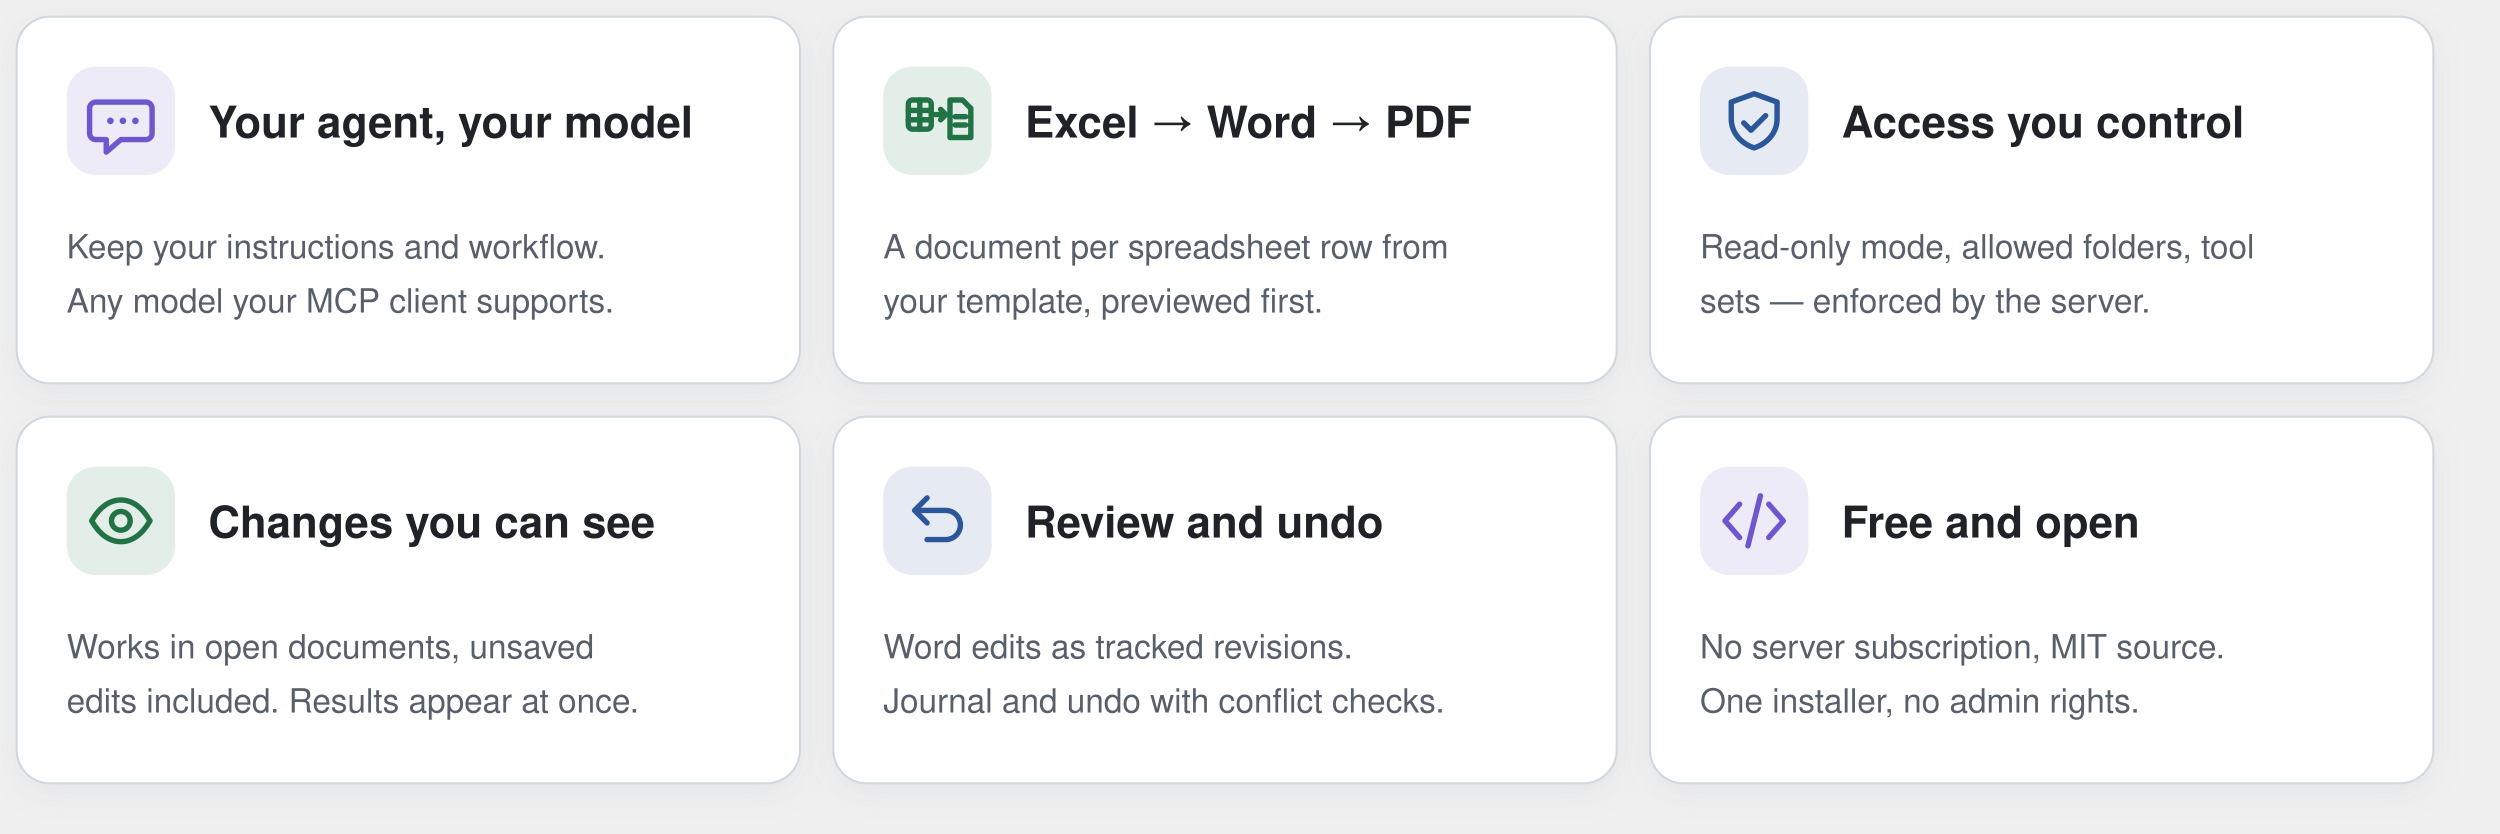
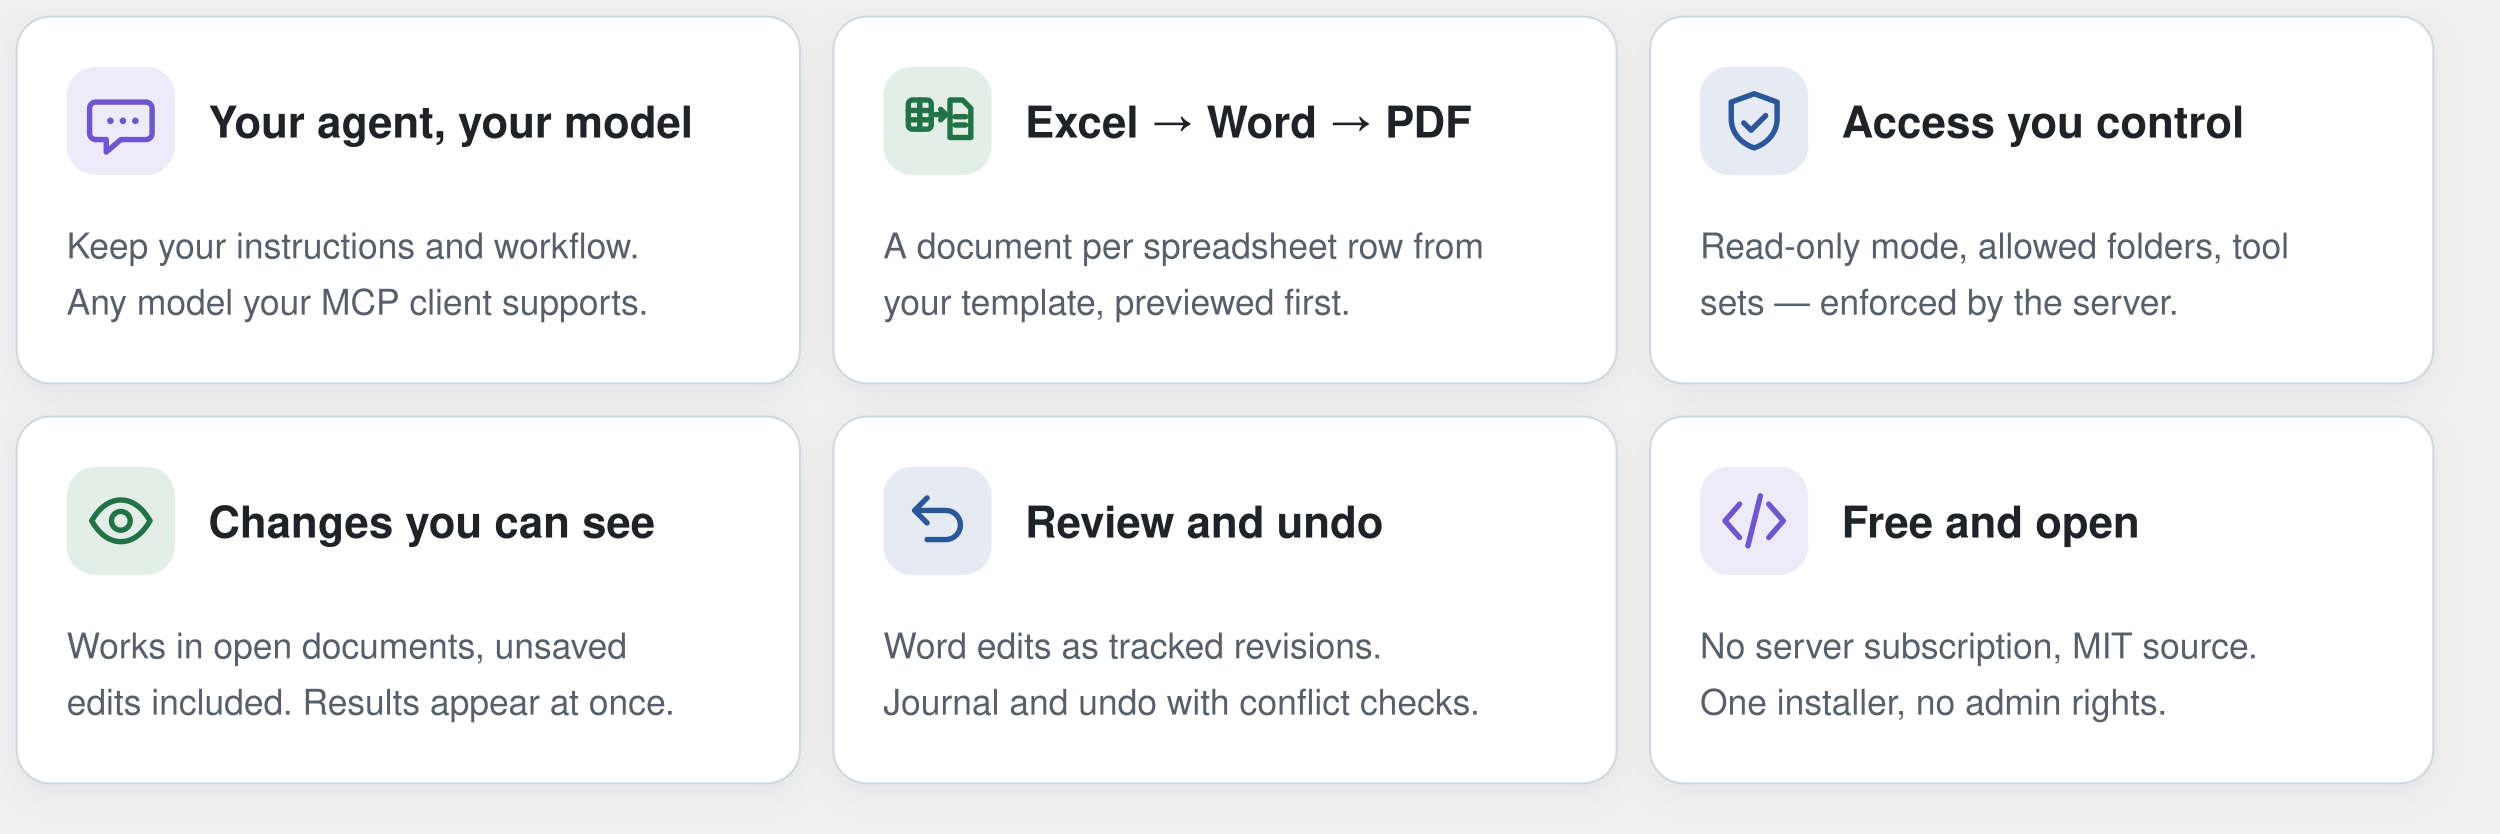
<svg xmlns="http://www.w3.org/2000/svg" width="1200" height="400" viewBox="0 0 1200 400" role="img" aria-label="Your agent, your model: Keep your instructions and workflow. Any model your MCP client supports.; Excel → Word → PDF: A document per spreadsheet row from your template, previewed first.; Access you control: Read-only mode, allowed folders, tool sets — enforced by the server.; Changes you can see: Works in open documents, unsaved edits included. Results appear at once.; Review and undo: Word edits as tracked revisions. Journal and undo with conflict checks.; Free and open: No server subscription, MIT source. One installer, no admin rights.">
  <defs>
    <filter id="sh" x="-10%" y="-10%" width="120%" height="130%">
      <feDropShadow dx="0" dy="4" stdDeviation="7" flood-color="#8c959f" flood-opacity="0.12" />
    </filter>
  </defs>
  <g filter="url(#sh)">
    <rect x="8" y="8" width="376" height="176" rx="16" fill="#ffffff" stroke="#d0d7de" />
  </g>
  <rect x="32" y="32" width="52" height="52" rx="14" fill="#6e56cf" fill-opacity="0.12" />
  <path fill="none" stroke="#6e56cf" stroke-width="2.6" stroke-linecap="round" stroke-linejoin="round" d="M46 49 h24 a3 3 0 0 1 3 3 v12 a3 3 0 0 1 -3 3 h-12 l-7 6 v-6 h-5 a3 3 0 0 1 -3 -3 v-12 a3 3 0 0 1 3 -3 z" />
  <circle cx="53" cy="58" r="1.6" fill="#6e56cf" />
  <circle cx="59" cy="58" r="1.6" fill="#6e56cf" />
  <circle cx="65" cy="58" r="1.6" fill="#6e56cf" />
  <text x="100" y="66" font-family="Segoe UI, system-ui, -apple-system, Helvetica, Arial, sans-serif" font-size="21" font-weight="700" fill="#1f2328" text-anchor="start">Your agent, your model</text>
-   <text x="32" y="124" font-family="Segoe UI, system-ui, -apple-system, Helvetica, Arial, sans-serif" font-size="16" font-weight="400" fill="#57606a" text-anchor="start">Keep your instructions and workflow.</text>
-   <text x="32" y="150" font-family="Segoe UI, system-ui, -apple-system, Helvetica, Arial, sans-serif" font-size="16" font-weight="400" fill="#57606a" text-anchor="start">Any model your MCP client supports.</text>
+   <text x="32" y="124" font-family="Segoe UI, system-ui, -apple-system, Helvetica, Arial, sans-serif" font-size="17" font-weight="400" fill="#57606a" text-anchor="start">Keep your instructions and workflow.</text>
+   <text x="32" y="151" font-family="Segoe UI, system-ui, -apple-system, Helvetica, Arial, sans-serif" font-size="17" font-weight="400" fill="#57606a" text-anchor="start">Any model your MCP client supports.</text>
  <g filter="url(#sh)">
    <rect x="400" y="8" width="376" height="176" rx="16" fill="#ffffff" stroke="#d0d7de" />
  </g>
  <rect x="424" y="32" width="52" height="52" rx="14" fill="#217346" fill-opacity="0.12" />
  <rect fill="none" stroke="#217346" stroke-width="2.6" stroke-linecap="round" stroke-linejoin="round" x="436" y="48" width="11" height="14" rx="2" />
  <path fill="none" stroke="#217346" stroke-width="2.6" stroke-linecap="round" stroke-linejoin="round" d="M436 53 h11 M436 57.5 h11 M441.5 48 v14" />
  <path fill="none" stroke="#217346" stroke-width="2.6" stroke-linecap="round" stroke-linejoin="round" d="M449 55 h5 m-2.5 -2.5 l2.5 2.5 l-2.5 2.5" />
  <path fill="none" stroke="#217346" stroke-width="2.6" stroke-linecap="round" stroke-linejoin="round" d="M456 48 h6 l4 4 v14 h-10 z M458.5 56 h5 M458.5 60 h5" />
  <text x="492" y="66" font-family="Segoe UI, system-ui, -apple-system, Helvetica, Arial, sans-serif" font-size="21" font-weight="700" fill="#1f2328" text-anchor="start">Excel → Word → PDF</text>
-   <text x="424" y="124" font-family="Segoe UI, system-ui, -apple-system, Helvetica, Arial, sans-serif" font-size="16" font-weight="400" fill="#57606a" text-anchor="start">A document per spreadsheet row from</text>
-   <text x="424" y="150" font-family="Segoe UI, system-ui, -apple-system, Helvetica, Arial, sans-serif" font-size="16" font-weight="400" fill="#57606a" text-anchor="start">your template, previewed first.</text>
+   <text x="424" y="124" font-family="Segoe UI, system-ui, -apple-system, Helvetica, Arial, sans-serif" font-size="17" font-weight="400" fill="#57606a" text-anchor="start">A document per spreadsheet row from</text>
+   <text x="424" y="151" font-family="Segoe UI, system-ui, -apple-system, Helvetica, Arial, sans-serif" font-size="17" font-weight="400" fill="#57606a" text-anchor="start">your template, previewed first.</text>
  <g filter="url(#sh)">
    <rect x="792" y="8" width="376" height="176" rx="16" fill="#ffffff" stroke="#d0d7de" />
  </g>
  <rect x="816" y="32" width="52" height="52" rx="14" fill="#2b579a" fill-opacity="0.12" />
  <path fill="none" stroke="#2b579a" stroke-width="2.6" stroke-linecap="round" stroke-linejoin="round" d="M842 45 l11 4 v8 c0 7 -5 12 -11 14 c-6 -2 -11 -7 -11 -14 v-8 z" />
  <path fill="none" stroke="#2b579a" stroke-width="2.6" stroke-linecap="round" stroke-linejoin="round" d="M837 59 l3.5 3.5 l7 -7" />
  <text x="884" y="66" font-family="Segoe UI, system-ui, -apple-system, Helvetica, Arial, sans-serif" font-size="21" font-weight="700" fill="#1f2328" text-anchor="start">Access you control</text>
-   <text x="816" y="124" font-family="Segoe UI, system-ui, -apple-system, Helvetica, Arial, sans-serif" font-size="16" font-weight="400" fill="#57606a" text-anchor="start">Read-only mode, allowed folders, tool</text>
-   <text x="816" y="150" font-family="Segoe UI, system-ui, -apple-system, Helvetica, Arial, sans-serif" font-size="16" font-weight="400" fill="#57606a" text-anchor="start">sets — enforced by the server.</text>
+   <text x="816" y="124" font-family="Segoe UI, system-ui, -apple-system, Helvetica, Arial, sans-serif" font-size="17" font-weight="400" fill="#57606a" text-anchor="start">Read-only mode, allowed folders, tool</text>
+   <text x="816" y="151" font-family="Segoe UI, system-ui, -apple-system, Helvetica, Arial, sans-serif" font-size="17" font-weight="400" fill="#57606a" text-anchor="start">sets — enforced by the server.</text>
  <g filter="url(#sh)">
    <rect x="8" y="200" width="376" height="176" rx="16" fill="#ffffff" stroke="#d0d7de" />
  </g>
  <rect x="32" y="224" width="52" height="52" rx="14" fill="#217346" fill-opacity="0.12" />
  <path fill="none" stroke="#217346" stroke-width="2.6" stroke-linecap="round" stroke-linejoin="round" d="M44 250 c4 -7 9 -10 14 -10 s10 3 14 10 c-4 7 -9 10 -14 10 s-10 -3 -14 -10 z" />
  <circle fill="none" stroke="#217346" stroke-width="2.6" stroke-linecap="round" stroke-linejoin="round" cx="58" cy="250" r="4.5" />
  <text x="100" y="258" font-family="Segoe UI, system-ui, -apple-system, Helvetica, Arial, sans-serif" font-size="21" font-weight="700" fill="#1f2328" text-anchor="start">Changes you can see</text>
-   <text x="32" y="316" font-family="Segoe UI, system-ui, -apple-system, Helvetica, Arial, sans-serif" font-size="16" font-weight="400" fill="#57606a" text-anchor="start">Works in open documents, unsaved</text>
-   <text x="32" y="342" font-family="Segoe UI, system-ui, -apple-system, Helvetica, Arial, sans-serif" font-size="16" font-weight="400" fill="#57606a" text-anchor="start">edits included. Results appear at once.</text>
+   <text x="32" y="316" font-family="Segoe UI, system-ui, -apple-system, Helvetica, Arial, sans-serif" font-size="17" font-weight="400" fill="#57606a" text-anchor="start">Works in open documents, unsaved</text>
+   <text x="32" y="343" font-family="Segoe UI, system-ui, -apple-system, Helvetica, Arial, sans-serif" font-size="17" font-weight="400" fill="#57606a" text-anchor="start">edits included. Results appear at once.</text>
  <g filter="url(#sh)">
    <rect x="400" y="200" width="376" height="176" rx="16" fill="#ffffff" stroke="#d0d7de" />
  </g>
  <rect x="424" y="224" width="52" height="52" rx="14" fill="#2b579a" fill-opacity="0.12" />
  <path fill="none" stroke="#2b579a" stroke-width="2.6" stroke-linecap="round" stroke-linejoin="round" d="M440 245 h14 a7 7 0 0 1 0 14 h-9" />
  <path fill="none" stroke="#2b579a" stroke-width="2.6" stroke-linecap="round" stroke-linejoin="round" d="M445 239 l-6 6 l6 6" />
  <text x="492" y="258" font-family="Segoe UI, system-ui, -apple-system, Helvetica, Arial, sans-serif" font-size="21" font-weight="700" fill="#1f2328" text-anchor="start">Review and undo</text>
-   <text x="424" y="316" font-family="Segoe UI, system-ui, -apple-system, Helvetica, Arial, sans-serif" font-size="16" font-weight="400" fill="#57606a" text-anchor="start">Word edits as tracked revisions.</text>
-   <text x="424" y="342" font-family="Segoe UI, system-ui, -apple-system, Helvetica, Arial, sans-serif" font-size="16" font-weight="400" fill="#57606a" text-anchor="start">Journal and undo with conflict checks.</text>
+   <text x="424" y="316" font-family="Segoe UI, system-ui, -apple-system, Helvetica, Arial, sans-serif" font-size="17" font-weight="400" fill="#57606a" text-anchor="start">Word edits as tracked revisions.</text>
+   <text x="424" y="343" font-family="Segoe UI, system-ui, -apple-system, Helvetica, Arial, sans-serif" font-size="17" font-weight="400" fill="#57606a" text-anchor="start">Journal and undo with conflict checks.</text>
  <g filter="url(#sh)">
    <rect x="792" y="200" width="376" height="176" rx="16" fill="#ffffff" stroke="#d0d7de" />
  </g>
  <rect x="816" y="224" width="52" height="52" rx="14" fill="#6e56cf" fill-opacity="0.12" />
  <path fill="none" stroke="#6e56cf" stroke-width="2.6" stroke-linecap="round" stroke-linejoin="round" d="M835 242 l-7 8 l7 8 M849 242 l7 8 l-7 8 M845 238 l-6 24" />
  <text x="884" y="258" font-family="Segoe UI, system-ui, -apple-system, Helvetica, Arial, sans-serif" font-size="21" font-weight="700" fill="#1f2328" text-anchor="start">Free and open</text>
-   <text x="816" y="316" font-family="Segoe UI, system-ui, -apple-system, Helvetica, Arial, sans-serif" font-size="16" font-weight="400" fill="#57606a" text-anchor="start">No server subscription, MIT source.</text>
-   <text x="816" y="342" font-family="Segoe UI, system-ui, -apple-system, Helvetica, Arial, sans-serif" font-size="16" font-weight="400" fill="#57606a" text-anchor="start">One installer, no admin rights.</text>
+   <text x="816" y="316" font-family="Segoe UI, system-ui, -apple-system, Helvetica, Arial, sans-serif" font-size="17" font-weight="400" fill="#57606a" text-anchor="start">No server subscription, MIT source.</text>
+   <text x="816" y="343" font-family="Segoe UI, system-ui, -apple-system, Helvetica, Arial, sans-serif" font-size="17" font-weight="400" fill="#57606a" text-anchor="start">One installer, no admin rights.</text>
</svg>
